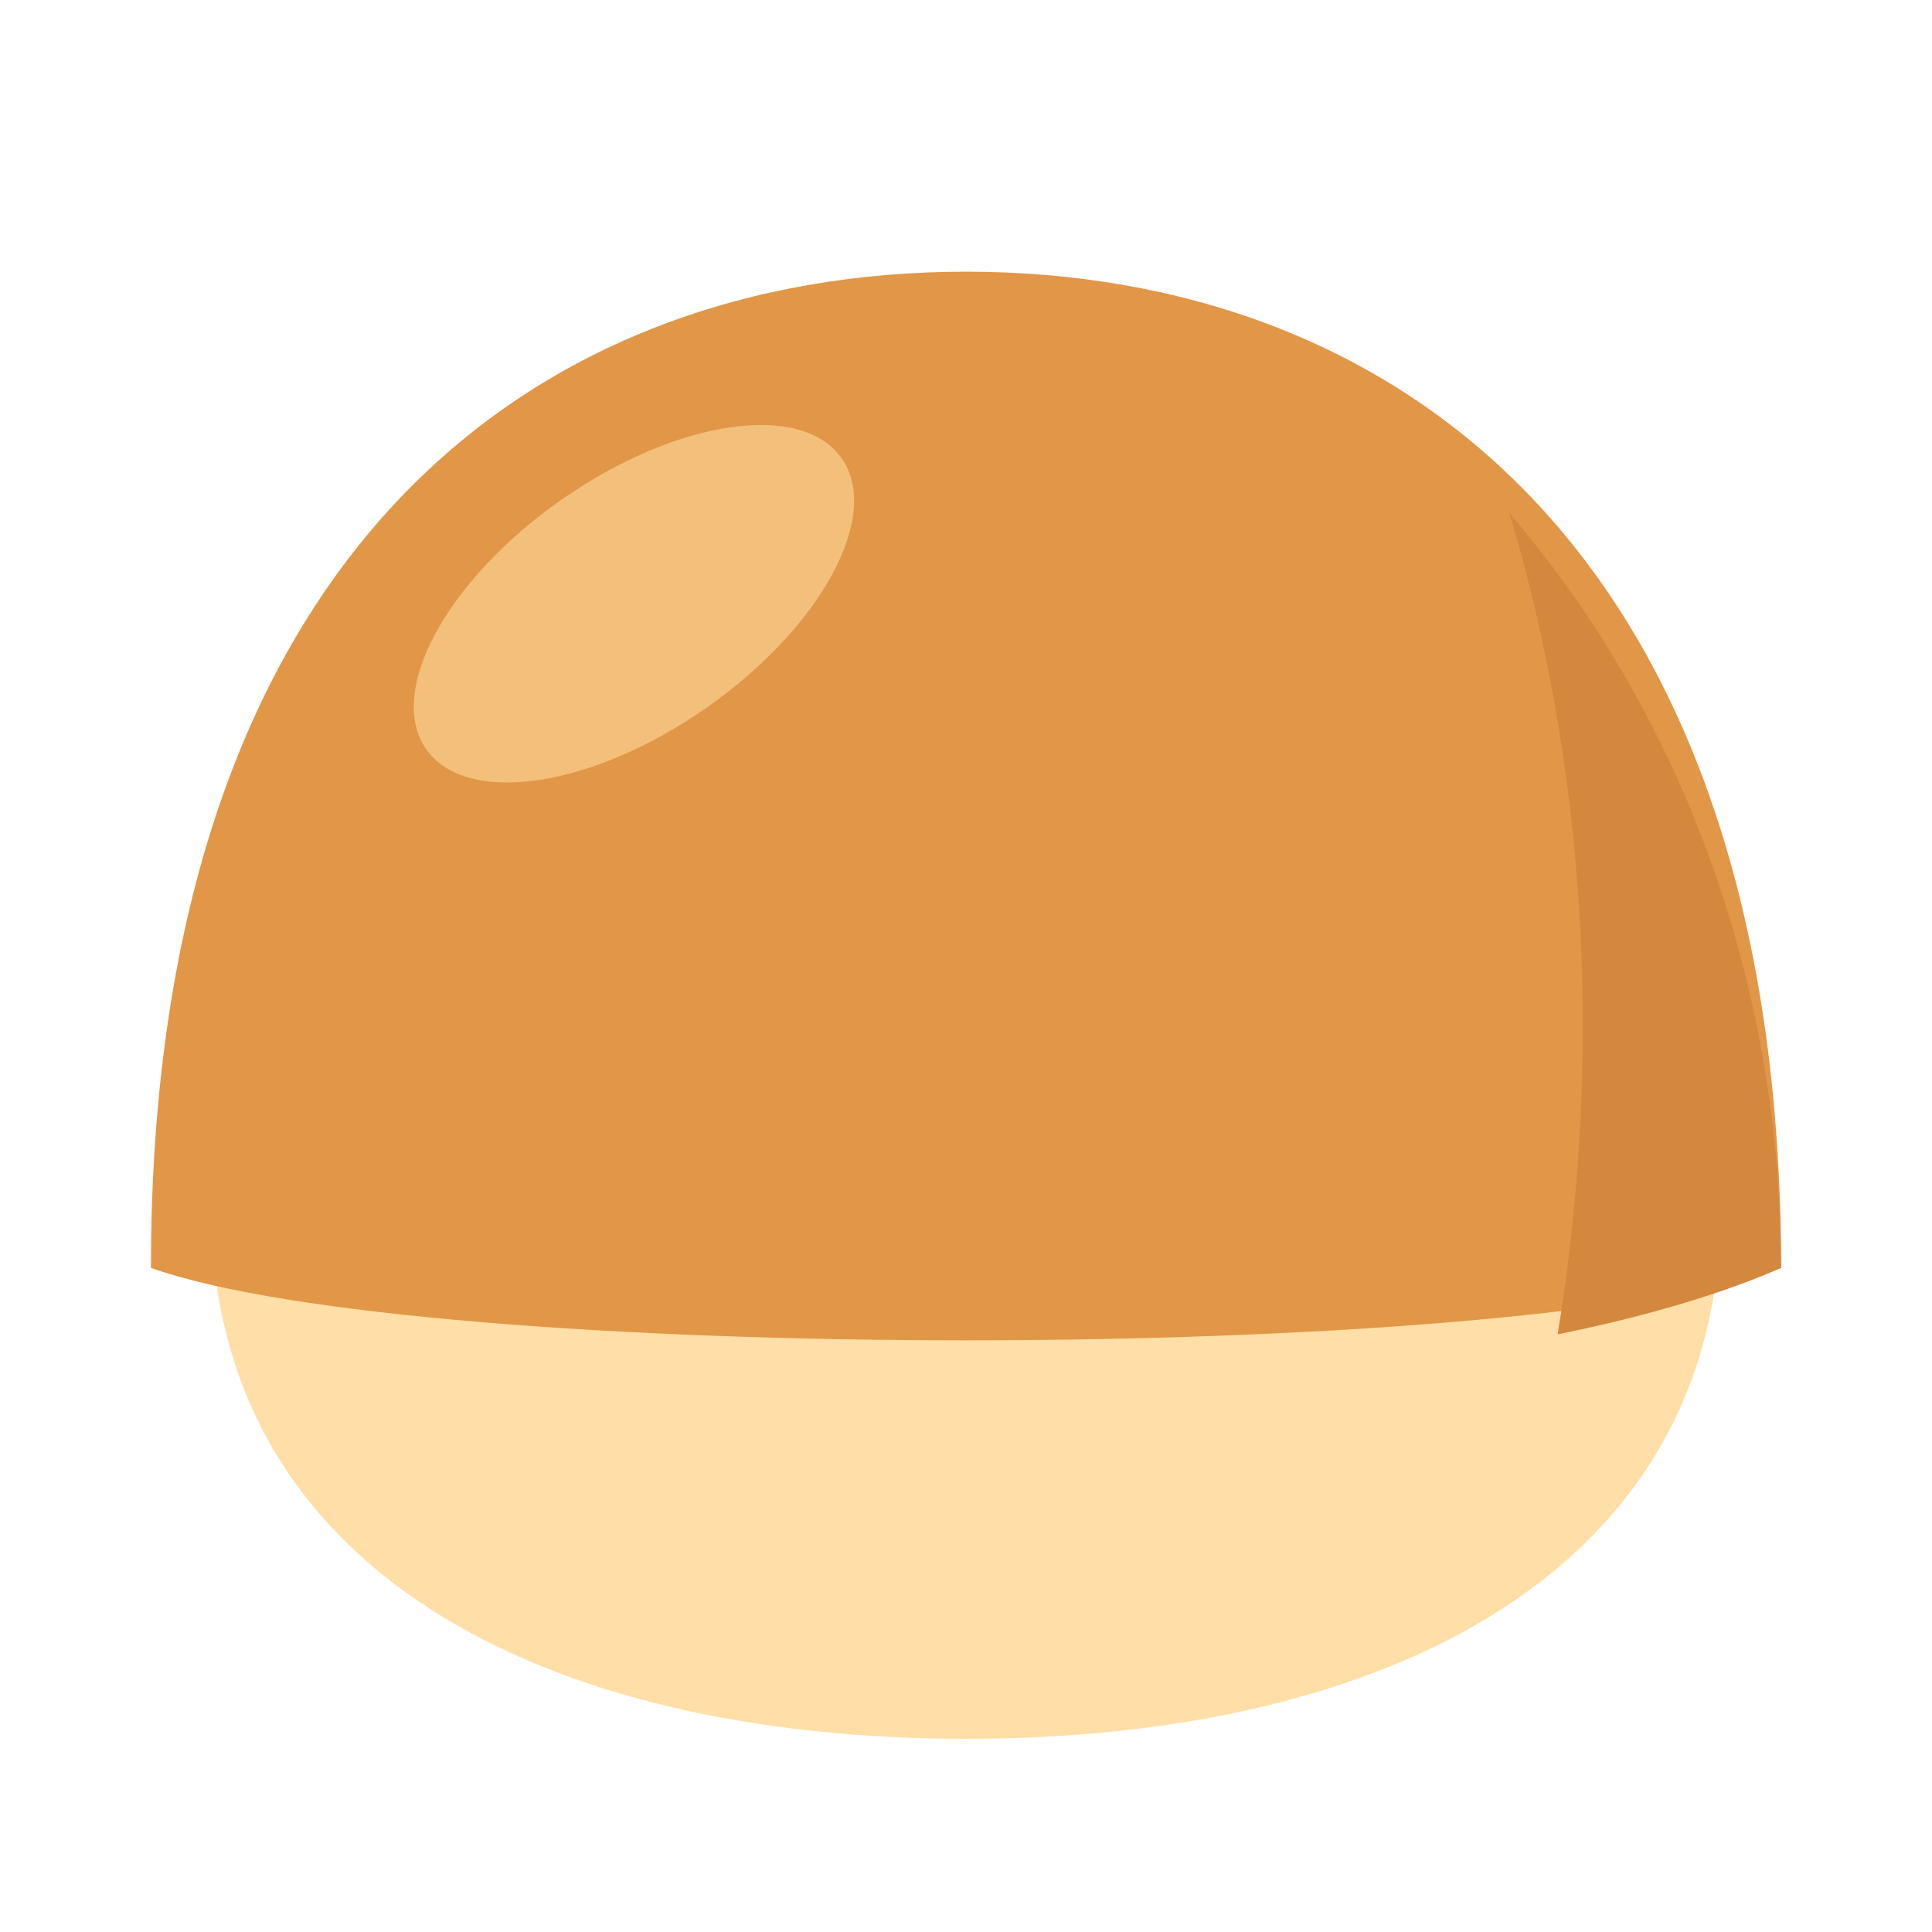
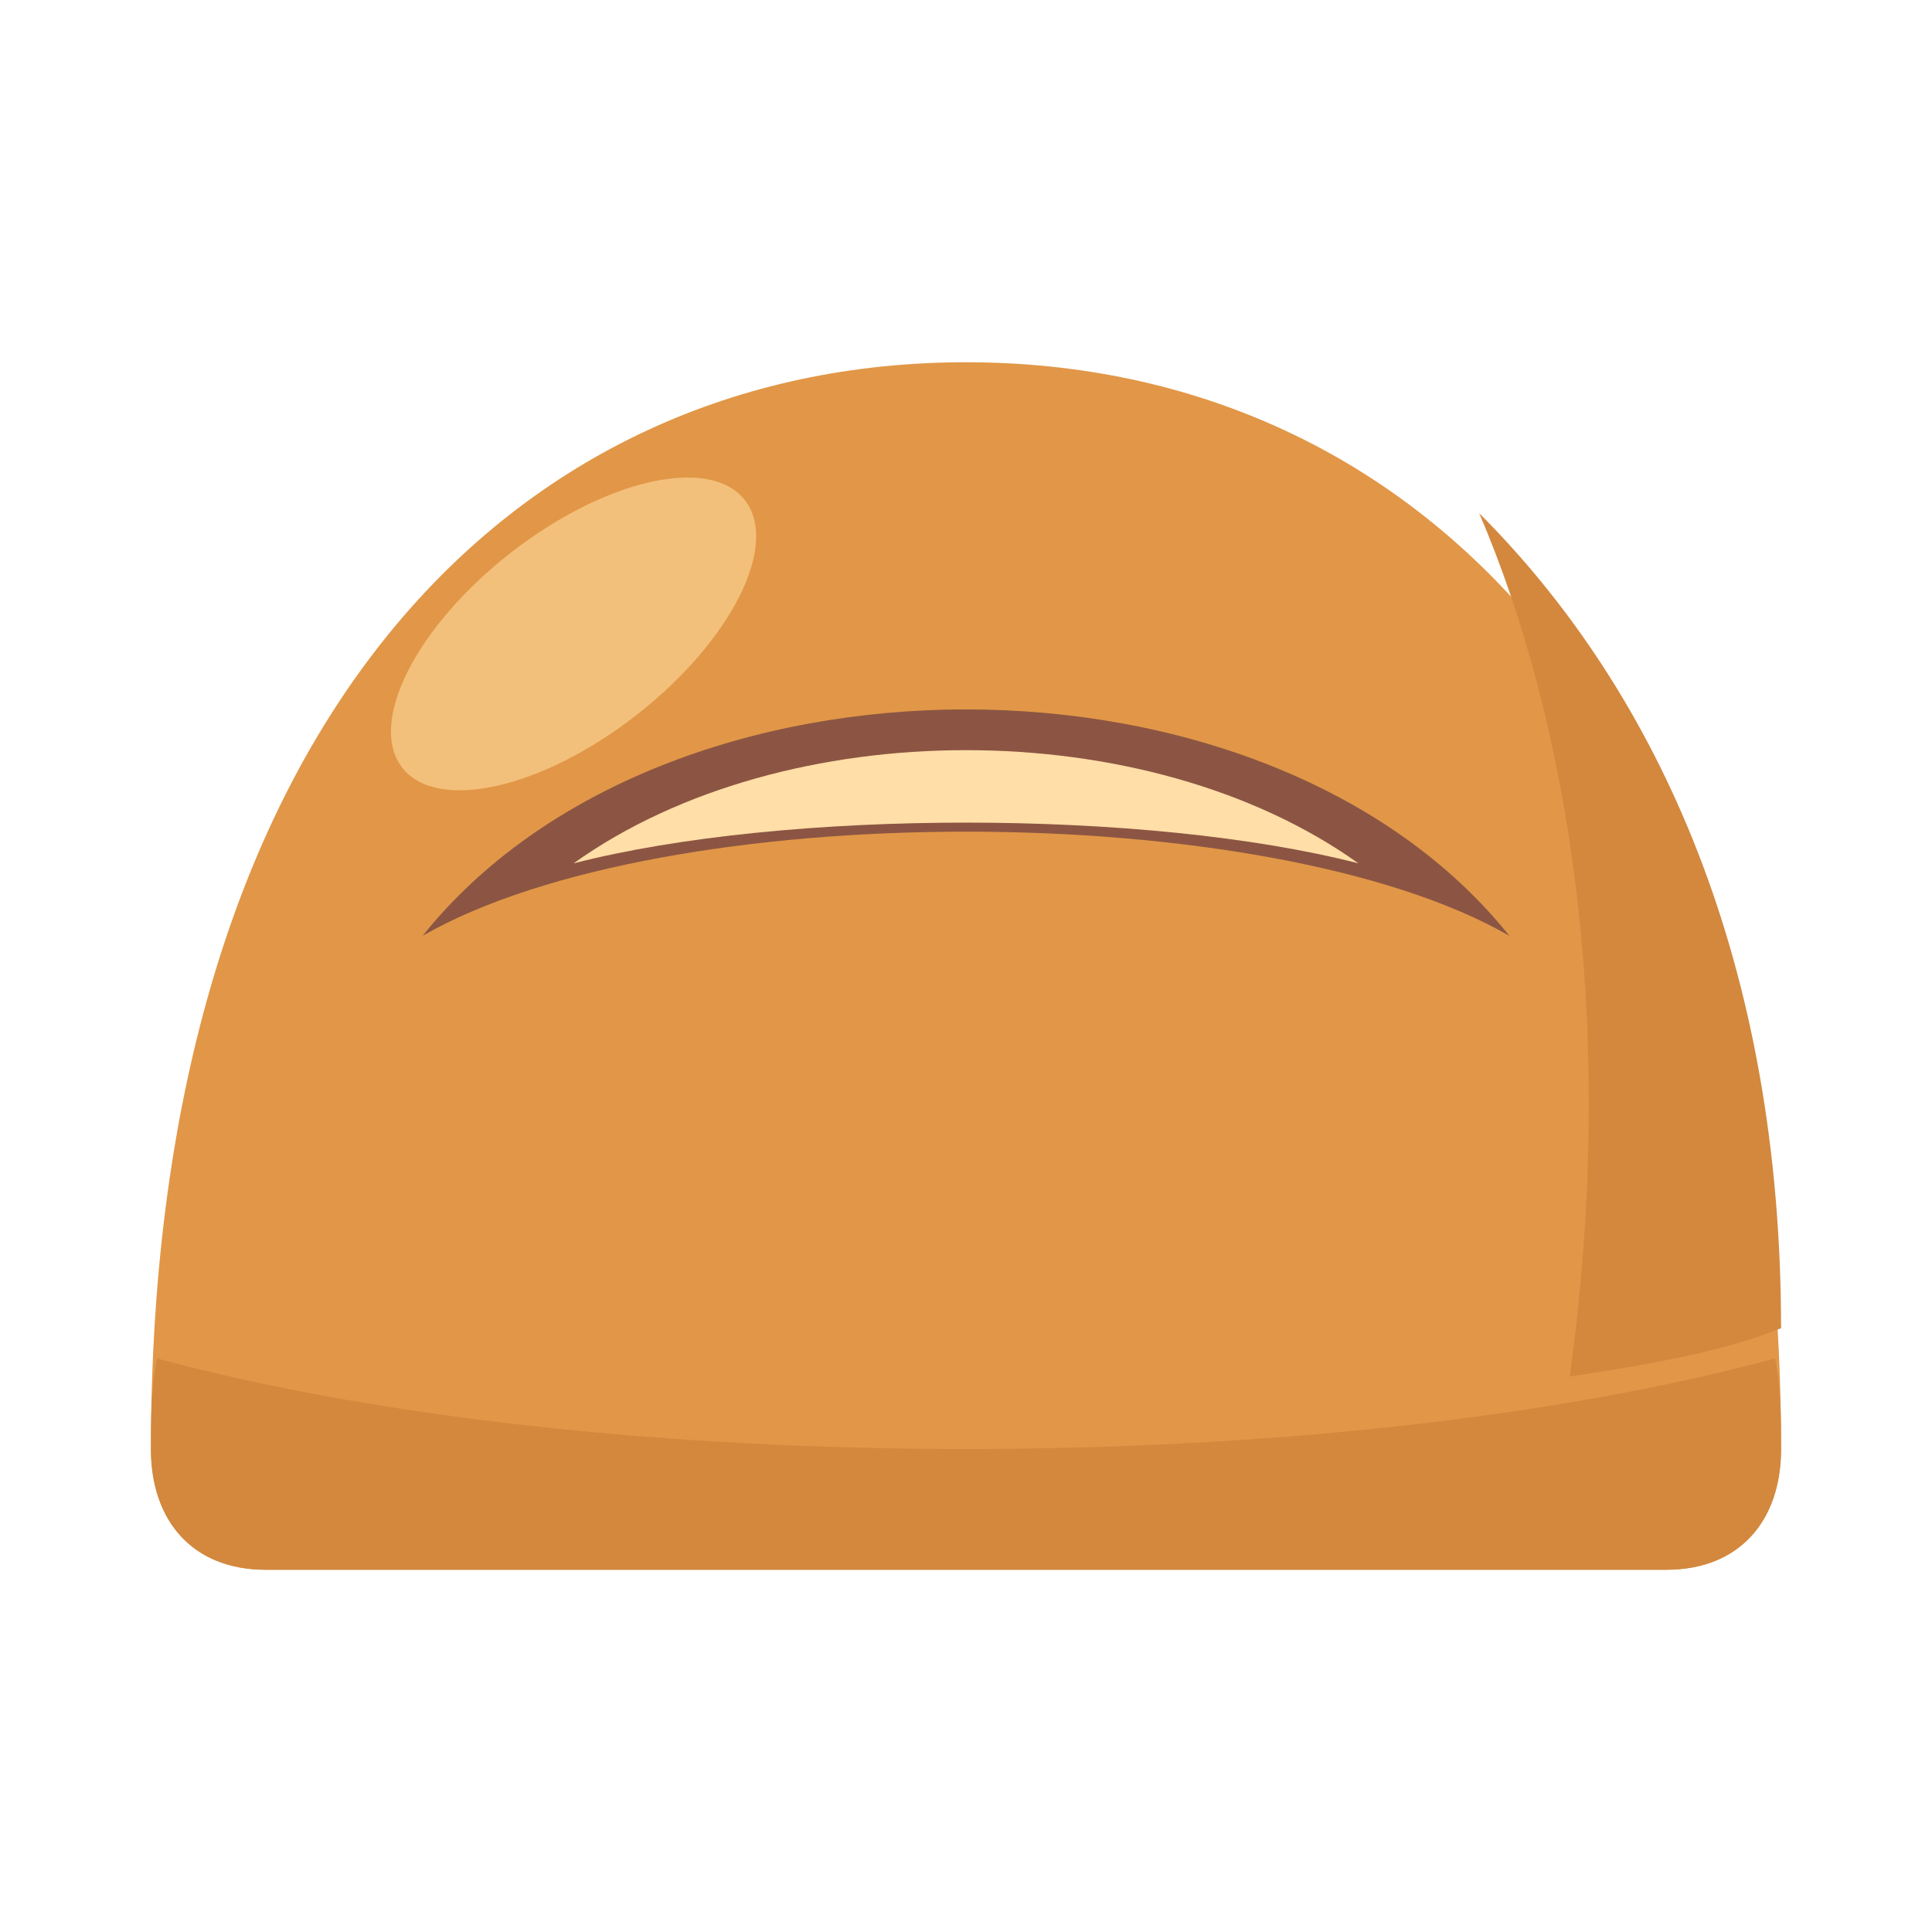
<svg xmlns="http://www.w3.org/2000/svg" width="32" height="32" viewBox="0 0 32 32" fill="none">
-   <path d="M3.5 20L28.5 20C28.5 26 23 28.8 16 28.8C9 28.8 3.5 26 3.5 20Z" fill="#FFDEA7" />
-   <path d="M2.5 21C2.5 9 9 4.5 16 4.5C23 4.5 29.5 9 29.5 21C25 22.6 7 22.6 2.5 21Z" fill="#E19747" />
-   <path d="M25 8.5C28 12 29.5 16.5 29.5 21C28.6 21.4 27.3 21.8 25.8 22.1C26.6 17.2 26.2 12.5 25 8.5Z" fill="#D3883E" />
-   <ellipse cx="10.5" cy="10" rx="4.2" ry="2.1" transform="rotate(-35 10.5 10)" fill="#F3C07B" />
+   <path d="M2.5 24C2.5 12 8.5 6 16 6C23.5 6 29.5 12 29.5 24C29.5 25.2 28.8 26 27.6 26L4.4 26C3.2 26 2.5 25.2 2.5 24Z" fill="#E19747" />
+   <path d="M2.6 22.5C10 24.5 22 24.5 29.4 22.5C29.5 23 29.5 23.5 29.5 24C29.5 25.2 28.8 26 27.6 26L4.4 26C3.2 26 2.5 25.2 2.5 24C2.5 23.5 2.5 23 2.6 22.5Z" fill="#D3883E" />
+   <path d="M24.5 8.5C27.5 11.5 29.5 16 29.5 22C28.5 22.4 27.3 22.6 26 22.8C26.8 17 26 12 24.5 8.5Z" fill="#D3883E" />
+   <path d="M7 15.5C11 10.5 21 10.5 25 15.5C21 13.2 11 13.2 7 15.5Z" fill="#8C5543" />
+   <path d="M9.5 14.3C13 11.8 19 11.8 22.5 14.3C19 13.4 13 13.4 9.5 14.3Z" fill="#FFDEA7" />
+   <ellipse cx="9.5" cy="10.5" rx="3.6" ry="1.7" transform="rotate(-38 9.5 10.5)" fill="#F3C07B" />
</svg>
